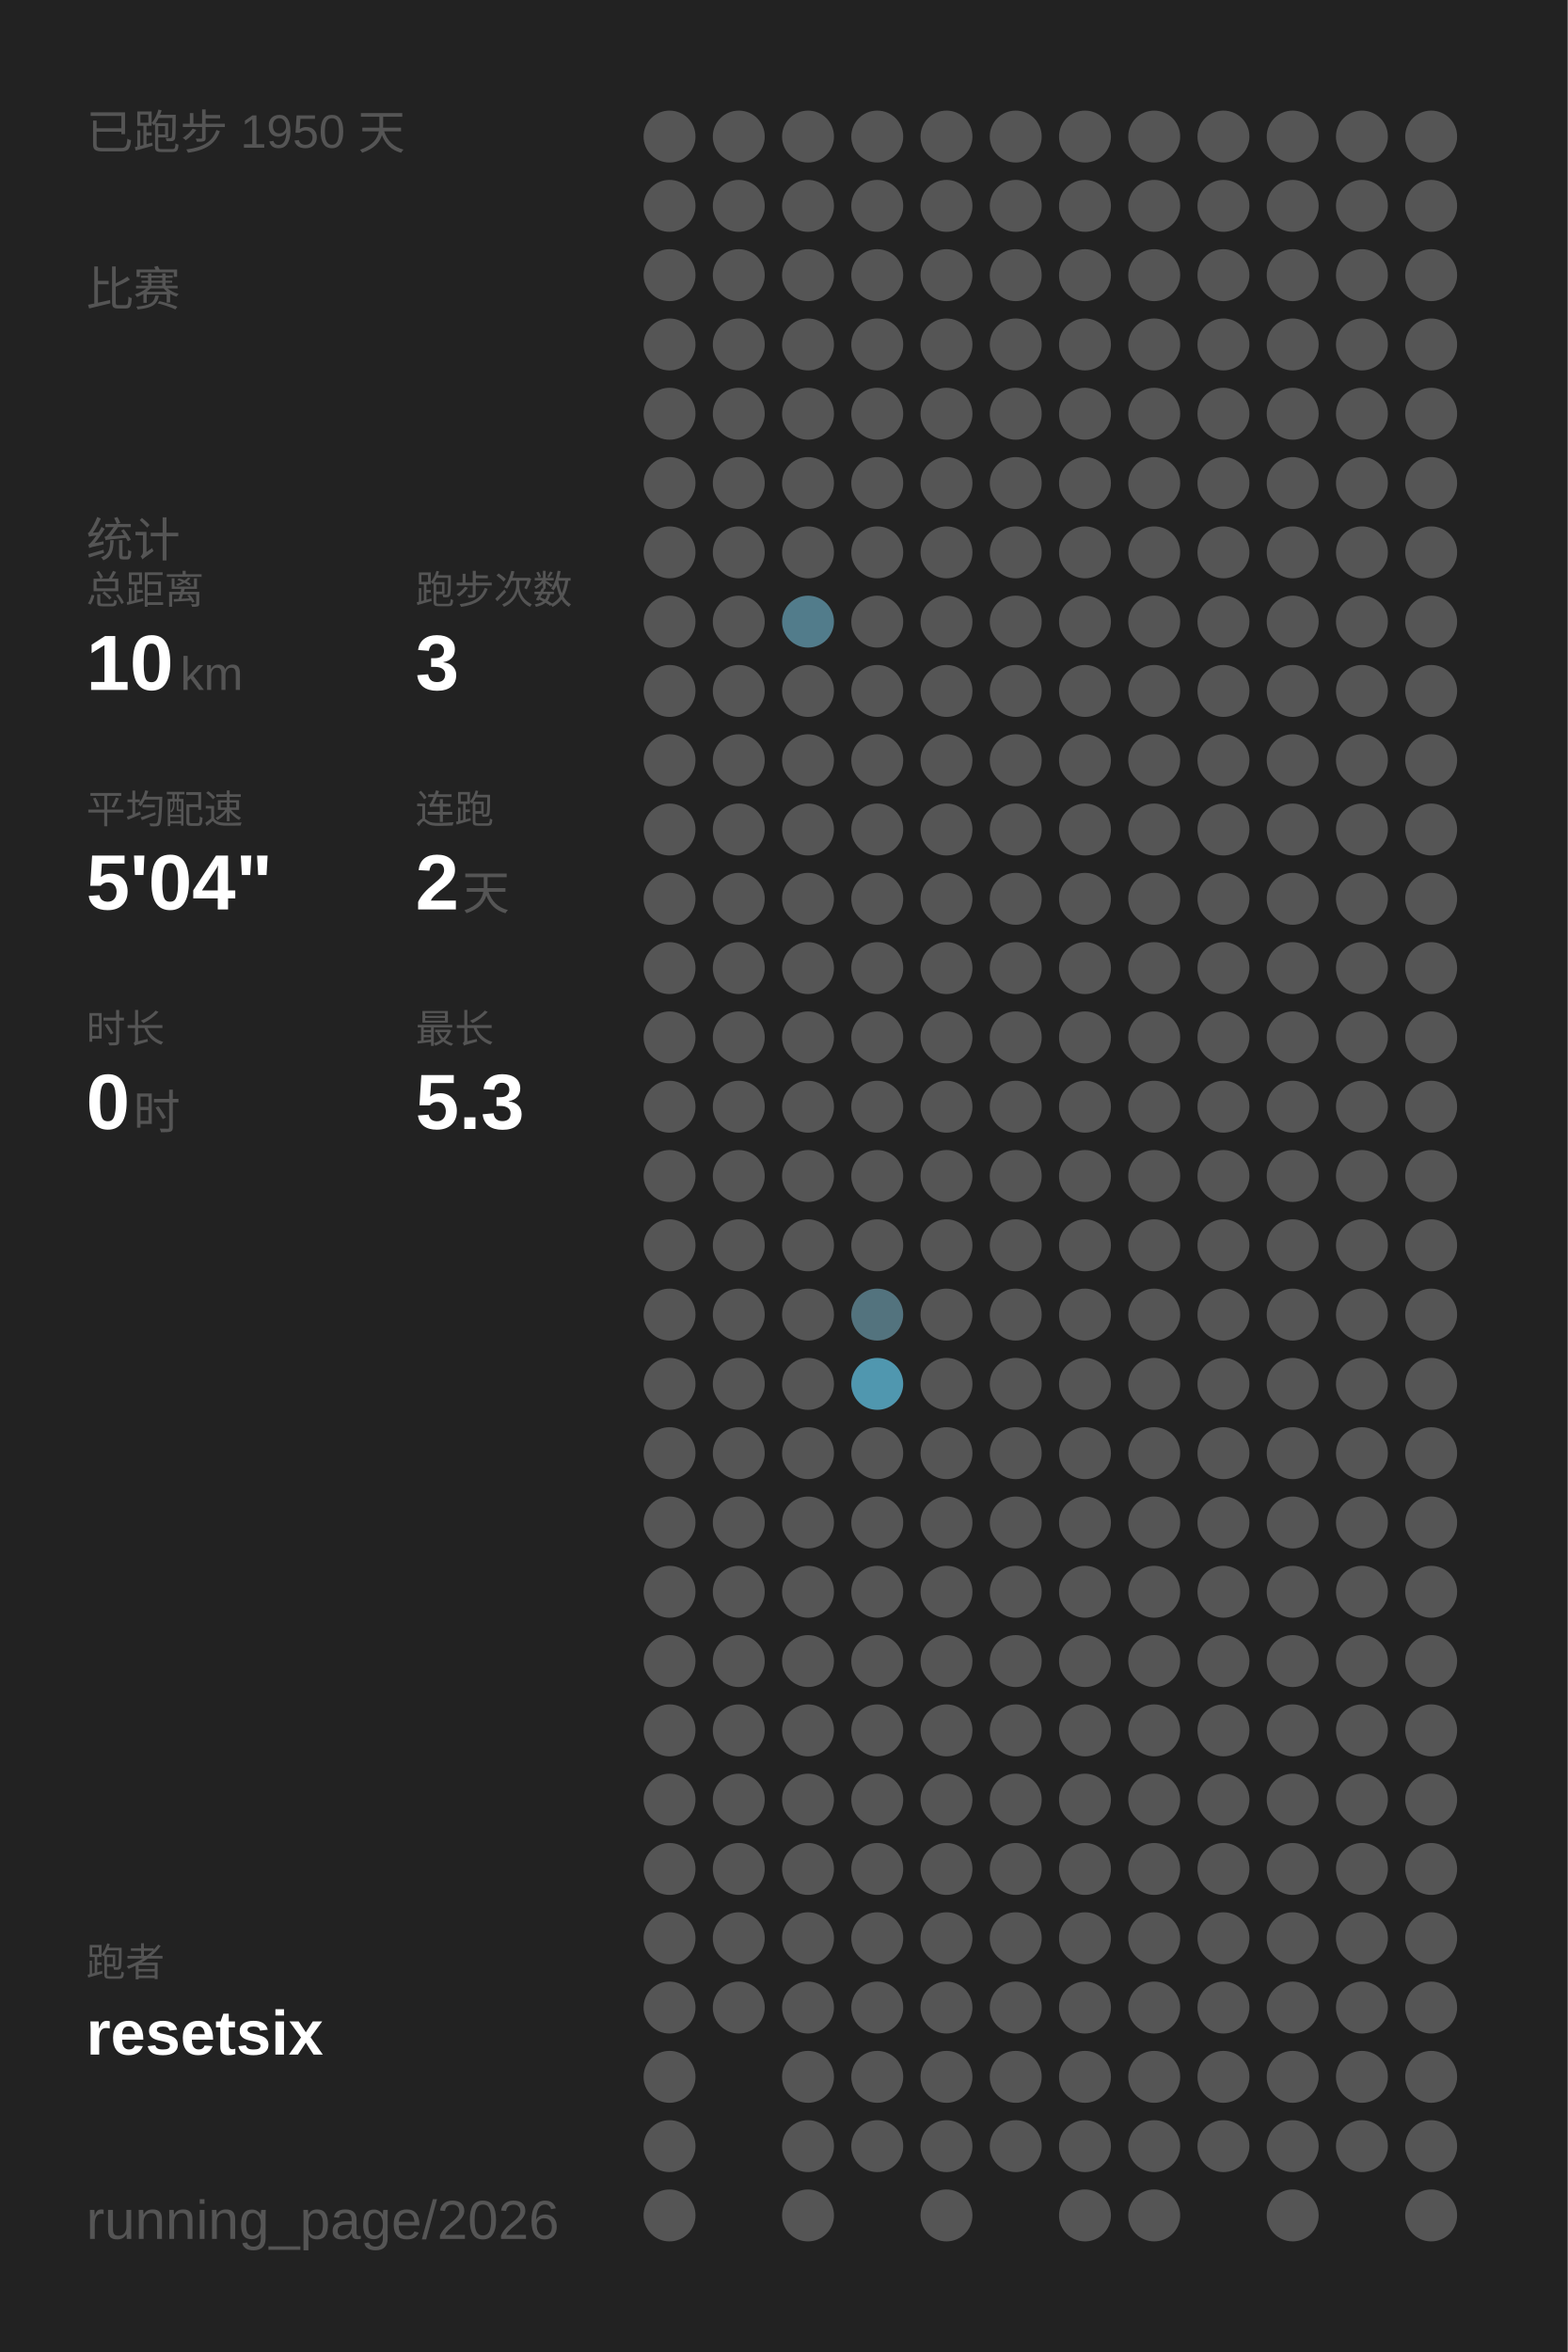
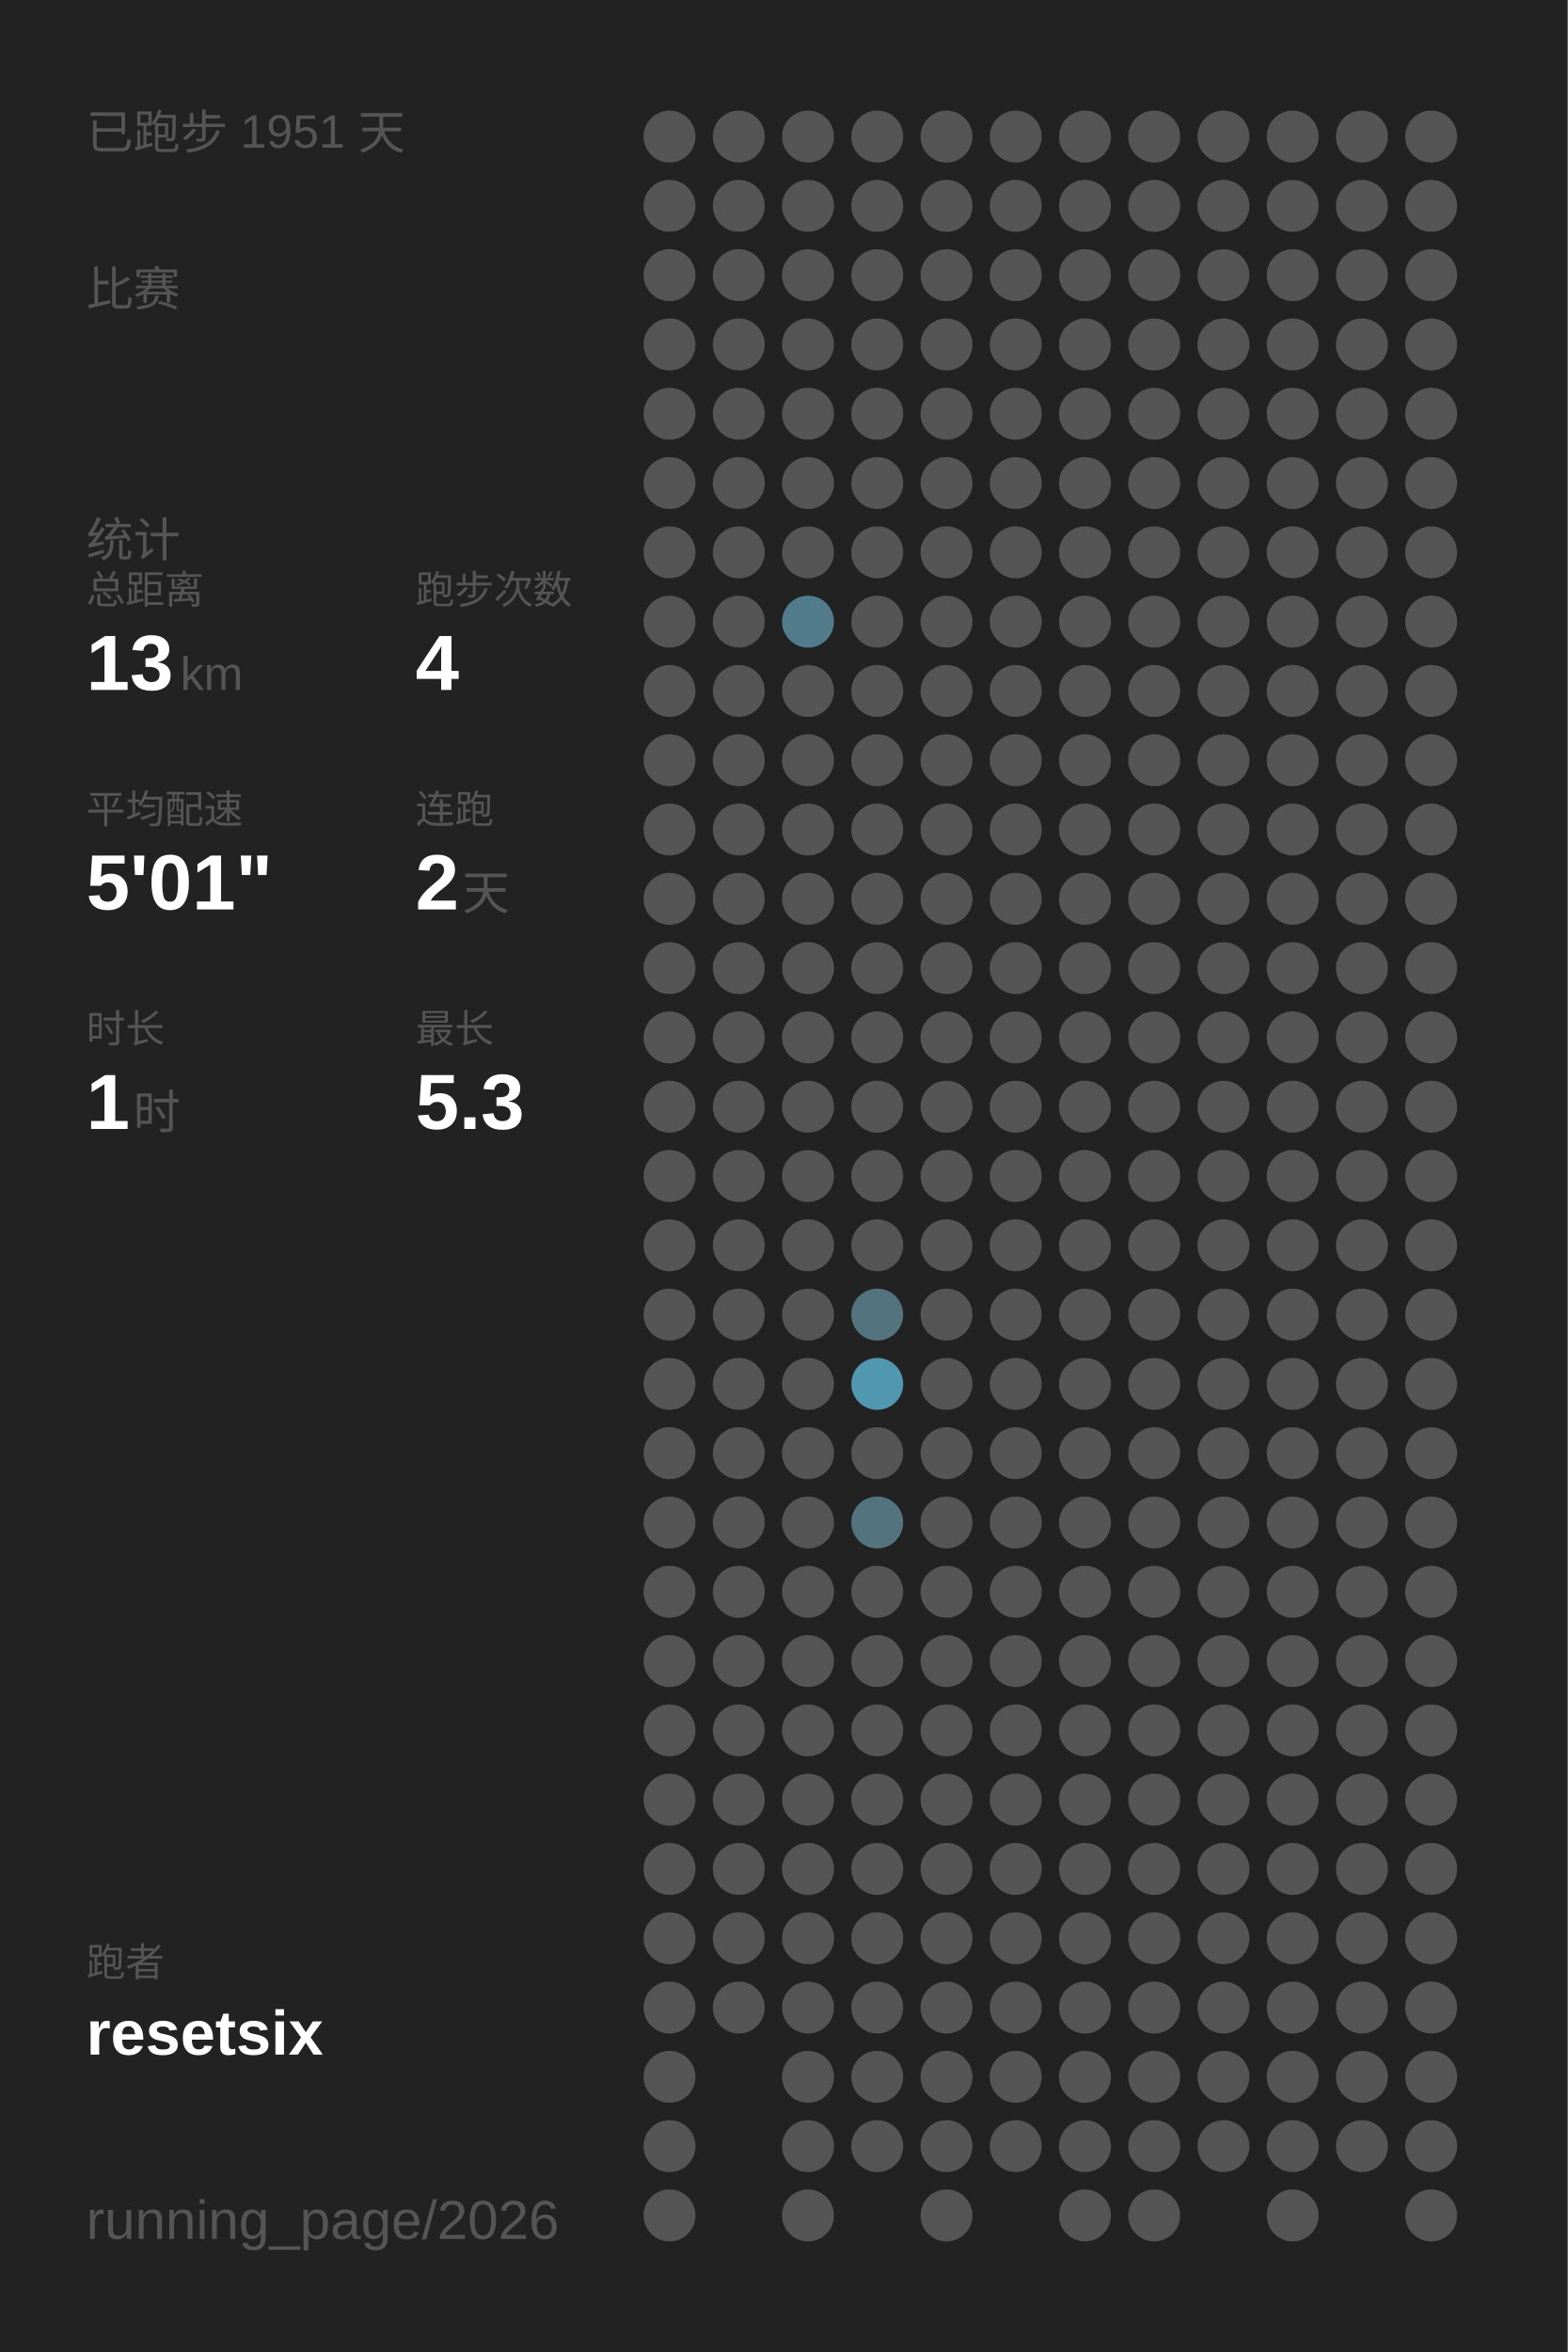
<svg xmlns="http://www.w3.org/2000/svg" baseProfile="full" height="300mm" version="1.1" viewBox="0,0,200,300" width="200mm">
  <defs />
  <rect fill="#222222" height="300" width="200" x="0" y="0" />
-   <text fill="#555555" style="font-size:6px; font-family:Arial;" x="11" y="19">已跑步 1950 天</text>
+   <text fill="#555555" style="font-size:6px; font-family:Arial;" x="11" y="19">已跑步 1951 天</text>
  <text fill="#555555" style="font-size:6px; font-family:Arial;" x="11" y="39">比赛</text>
  <text fill="#555555" style="font-size:6px; font-family:Arial;" x="11" y="71">统计</text>
  <text fill="#555555" style="font-size:5px; font-family:Arial;" x="11" y="77">总距离</text>
-   <text fill="#FFFFFF" style="font-size:10px; font-family:Arial; font-weight:bold;" x="11" y="88">10</text>
+   <text fill="#FFFFFF" style="font-size:10px; font-family:Arial; font-weight:bold;" x="11" y="88">13</text>
  <text fill="#555555" style="font-size:6px; font-family:Arial;" x="23" y="88">km</text>
  <text fill="#555555" style="font-size:5px; font-family:Arial;" x="53" y="77">跑步次数</text>
-   <text fill="#FFFFFF" style="font-size:10px; font-family:Arial; font-weight:bold;" x="53" y="88">3</text>
+   <text fill="#FFFFFF" style="font-size:10px; font-family:Arial; font-weight:bold;" x="53" y="88">4</text>
  <text fill="#555555" style="font-size:5px; font-family:Arial;" x="11" y="105">平均配速</text>
-   <text fill="#FFFFFF" style="font-size:10px; font-family:Arial; font-weight:bold;" x="11" y="116">5'04"</text>
+   <text fill="#FFFFFF" style="font-size:10px; font-family:Arial; font-weight:bold;" x="11" y="116">5'01"</text>
  <text fill="#555555" style="font-size:5px; font-family:Arial;" x="53" y="105">连跑</text>
  <text fill="#FFFFFF" style="font-size:10px; font-family:Arial; font-weight:bold;" x="53" y="116">2</text>
  <text fill="#555555" style="font-size:6px; font-family:Arial;" x="59" y="116">天</text>
  <text fill="#555555" style="font-size:5px; font-family:Arial;" x="11" y="133">时长</text>
-   <text fill="#FFFFFF" style="font-size:10px; font-family:Arial; font-weight:bold;" x="11" y="144">0</text>
+   <text fill="#FFFFFF" style="font-size:10px; font-family:Arial; font-weight:bold;" x="11" y="144">1</text>
  <text fill="#555555" style="font-size:6px; font-family:Arial;" x="17" y="144">时</text>
  <text fill="#555555" style="font-size:5px; font-family:Arial;" x="53" y="133">最长</text>
  <text fill="#FFFFFF" style="font-size:10px; font-family:Arial; font-weight:bold;" x="53" y="144">5.3</text>
  <text fill="#555555" style="font-size:5px; font-family:Arial;" x="11" y="252.065">跑者</text>
  <text fill="#FFFFFF" style="font-size:8px; font-family:Arial; font-weight:bold;" x="11" y="262.065">resetsix</text>
  <text fill="#555555" style="font-size:7px; font-family:Arial;" x="11" y="285.581">running_page/2026</text>
  <circle cx="85.417" cy="17.419" fill="#555555" r="3.312" />
  <circle cx="85.417" cy="26.258" fill="#555555" r="3.312" />
  <circle cx="85.417" cy="35.097" fill="#555555" r="3.312" />
  <circle cx="85.417" cy="43.935" fill="#555555" r="3.312" />
  <circle cx="85.417" cy="52.774" fill="#555555" r="3.312" />
  <circle cx="85.417" cy="61.613" fill="#555555" r="3.312" />
  <circle cx="85.417" cy="70.452" fill="#555555" r="3.312" />
  <circle cx="85.417" cy="79.29" fill="#555555" r="3.312" />
  <circle cx="85.417" cy="88.129" fill="#555555" r="3.312" />
  <circle cx="85.417" cy="96.968" fill="#555555" r="3.312" />
  <circle cx="85.417" cy="105.806" fill="#555555" r="3.312" />
  <circle cx="85.417" cy="114.645" fill="#555555" r="3.312" />
  <circle cx="85.417" cy="123.484" fill="#555555" r="3.312" />
  <circle cx="85.417" cy="132.323" fill="#555555" r="3.312" />
  <circle cx="85.417" cy="141.161" fill="#555555" r="3.312" />
  <circle cx="85.417" cy="150" fill="#555555" r="3.312" />
  <circle cx="85.417" cy="158.839" fill="#555555" r="3.312" />
  <circle cx="85.417" cy="167.677" fill="#555555" r="3.312" />
  <circle cx="85.417" cy="176.516" fill="#555555" r="3.312" />
  <circle cx="85.417" cy="185.355" fill="#555555" r="3.312" />
  <circle cx="85.417" cy="194.194" fill="#555555" r="3.312" />
  <circle cx="85.417" cy="203.032" fill="#555555" r="3.312" />
  <circle cx="85.417" cy="211.871" fill="#555555" r="3.312" />
  <circle cx="85.417" cy="220.71" fill="#555555" r="3.312" />
  <circle cx="85.417" cy="229.548" fill="#555555" r="3.312" />
  <circle cx="85.417" cy="238.387" fill="#555555" r="3.312" />
  <circle cx="85.417" cy="247.226" fill="#555555" r="3.312" />
  <circle cx="85.417" cy="256.065" fill="#555555" r="3.312" />
  <circle cx="85.417" cy="264.903" fill="#555555" r="3.312" />
  <circle cx="85.417" cy="273.742" fill="#555555" r="3.312" />
  <circle cx="85.417" cy="282.581" fill="#555555" r="3.312" />
  <circle cx="94.25" cy="17.419" fill="#555555" r="3.312" />
  <circle cx="94.25" cy="26.258" fill="#555555" r="3.312" />
  <circle cx="94.25" cy="35.097" fill="#555555" r="3.312" />
  <circle cx="94.25" cy="43.935" fill="#555555" r="3.312" />
  <circle cx="94.25" cy="52.774" fill="#555555" r="3.312" />
  <circle cx="94.25" cy="61.613" fill="#555555" r="3.312" />
  <circle cx="94.25" cy="70.452" fill="#555555" r="3.312" />
  <circle cx="94.25" cy="79.29" fill="#555555" r="3.312" />
  <circle cx="94.25" cy="88.129" fill="#555555" r="3.312" />
  <circle cx="94.25" cy="96.968" fill="#555555" r="3.312" />
  <circle cx="94.25" cy="105.806" fill="#555555" r="3.312" />
  <circle cx="94.25" cy="114.645" fill="#555555" r="3.312" />
  <circle cx="94.25" cy="123.484" fill="#555555" r="3.312" />
  <circle cx="94.25" cy="132.323" fill="#555555" r="3.312" />
  <circle cx="94.25" cy="141.161" fill="#555555" r="3.312" />
  <circle cx="94.25" cy="150" fill="#555555" r="3.312" />
  <circle cx="94.25" cy="158.839" fill="#555555" r="3.312" />
  <circle cx="94.25" cy="167.677" fill="#555555" r="3.312" />
  <circle cx="94.25" cy="176.516" fill="#555555" r="3.312" />
  <circle cx="94.25" cy="185.355" fill="#555555" r="3.312" />
  <circle cx="94.25" cy="194.194" fill="#555555" r="3.312" />
  <circle cx="94.25" cy="203.032" fill="#555555" r="3.312" />
  <circle cx="94.25" cy="211.871" fill="#555555" r="3.312" />
  <circle cx="94.25" cy="220.71" fill="#555555" r="3.312" />
  <circle cx="94.25" cy="229.548" fill="#555555" r="3.312" />
  <circle cx="94.25" cy="238.387" fill="#555555" r="3.312" />
  <circle cx="94.25" cy="247.226" fill="#555555" r="3.312" />
  <circle cx="94.25" cy="256.065" fill="#555555" r="3.312" />
  <circle cx="103.083" cy="17.419" fill="#555555" r="3.312" />
  <circle cx="103.083" cy="26.258" fill="#555555" r="3.312" />
  <circle cx="103.083" cy="35.097" fill="#555555" r="3.312" />
  <circle cx="103.083" cy="43.935" fill="#555555" r="3.312" />
  <circle cx="103.083" cy="52.774" fill="#555555" r="3.312" />
  <circle cx="103.083" cy="61.613" fill="#555555" r="3.312" />
  <circle cx="103.083" cy="70.452" fill="#555555" r="3.312" />
  <circle cx="103.083" cy="79.29" fill="#527c8b" r="3.312" />
  <circle cx="103.083" cy="88.129" fill="#555555" r="3.312" />
  <circle cx="103.083" cy="96.968" fill="#555555" r="3.312" />
  <circle cx="103.083" cy="105.806" fill="#555555" r="3.312" />
  <circle cx="103.083" cy="114.645" fill="#555555" r="3.312" />
  <circle cx="103.083" cy="123.484" fill="#555555" r="3.312" />
  <circle cx="103.083" cy="132.323" fill="#555555" r="3.312" />
  <circle cx="103.083" cy="141.161" fill="#555555" r="3.312" />
  <circle cx="103.083" cy="150" fill="#555555" r="3.312" />
  <circle cx="103.083" cy="158.839" fill="#555555" r="3.312" />
  <circle cx="103.083" cy="167.677" fill="#555555" r="3.312" />
  <circle cx="103.083" cy="176.516" fill="#555555" r="3.312" />
  <circle cx="103.083" cy="185.355" fill="#555555" r="3.312" />
  <circle cx="103.083" cy="194.194" fill="#555555" r="3.312" />
  <circle cx="103.083" cy="203.032" fill="#555555" r="3.312" />
  <circle cx="103.083" cy="211.871" fill="#555555" r="3.312" />
  <circle cx="103.083" cy="220.71" fill="#555555" r="3.312" />
  <circle cx="103.083" cy="229.548" fill="#555555" r="3.312" />
  <circle cx="103.083" cy="238.387" fill="#555555" r="3.312" />
  <circle cx="103.083" cy="247.226" fill="#555555" r="3.312" />
  <circle cx="103.083" cy="256.065" fill="#555555" r="3.312" />
  <circle cx="103.083" cy="264.903" fill="#555555" r="3.312" />
  <circle cx="103.083" cy="273.742" fill="#555555" r="3.312" />
  <circle cx="103.083" cy="282.581" fill="#555555" r="3.312" />
  <circle cx="111.917" cy="17.419" fill="#555555" r="3.312" />
  <circle cx="111.917" cy="26.258" fill="#555555" r="3.312" />
  <circle cx="111.917" cy="35.097" fill="#555555" r="3.312" />
  <circle cx="111.917" cy="43.935" fill="#555555" r="3.312" />
  <circle cx="111.917" cy="52.774" fill="#555555" r="3.312" />
  <circle cx="111.917" cy="61.613" fill="#555555" r="3.312" />
  <circle cx="111.917" cy="70.452" fill="#555555" r="3.312" />
  <circle cx="111.917" cy="79.29" fill="#555555" r="3.312" />
  <circle cx="111.917" cy="88.129" fill="#555555" r="3.312" />
  <circle cx="111.917" cy="96.968" fill="#555555" r="3.312" />
  <circle cx="111.917" cy="105.806" fill="#555555" r="3.312" />
  <circle cx="111.917" cy="114.645" fill="#555555" r="3.312" />
  <circle cx="111.917" cy="123.484" fill="#555555" r="3.312" />
  <circle cx="111.917" cy="132.323" fill="#555555" r="3.312" />
  <circle cx="111.917" cy="141.161" fill="#555555" r="3.312" />
  <circle cx="111.917" cy="150" fill="#555555" r="3.312" />
  <circle cx="111.917" cy="158.839" fill="#555555" r="3.312" />
  <circle cx="111.917" cy="167.677" fill="#53737e" r="3.312" />
  <circle cx="111.917" cy="176.516" fill="#5097af" r="3.312" />
  <circle cx="111.917" cy="185.355" fill="#555555" r="3.312" />
-   <circle cx="111.917" cy="194.194" fill="#555555" r="3.312" />
+   <circle cx="111.917" cy="194.194" fill="#53747f" r="3.312" />
  <circle cx="111.917" cy="203.032" fill="#555555" r="3.312" />
  <circle cx="111.917" cy="211.871" fill="#555555" r="3.312" />
  <circle cx="111.917" cy="220.71" fill="#555555" r="3.312" />
  <circle cx="111.917" cy="229.548" fill="#555555" r="3.312" />
  <circle cx="111.917" cy="238.387" fill="#555555" r="3.312" />
  <circle cx="111.917" cy="247.226" fill="#555555" r="3.312" />
  <circle cx="111.917" cy="256.065" fill="#555555" r="3.312" />
  <circle cx="111.917" cy="264.903" fill="#555555" r="3.312" />
  <circle cx="111.917" cy="273.742" fill="#555555" r="3.312" />
  <circle cx="120.75" cy="17.419" fill="#555555" r="3.312" />
  <circle cx="120.75" cy="26.258" fill="#555555" r="3.312" />
  <circle cx="120.75" cy="35.097" fill="#555555" r="3.312" />
  <circle cx="120.75" cy="43.935" fill="#555555" r="3.312" />
  <circle cx="120.75" cy="52.774" fill="#555555" r="3.312" />
  <circle cx="120.75" cy="61.613" fill="#555555" r="3.312" />
  <circle cx="120.75" cy="70.452" fill="#555555" r="3.312" />
  <circle cx="120.75" cy="79.29" fill="#555555" r="3.312" />
  <circle cx="120.75" cy="88.129" fill="#555555" r="3.312" />
  <circle cx="120.75" cy="96.968" fill="#555555" r="3.312" />
  <circle cx="120.75" cy="105.806" fill="#555555" r="3.312" />
  <circle cx="120.75" cy="114.645" fill="#555555" r="3.312" />
  <circle cx="120.75" cy="123.484" fill="#555555" r="3.312" />
  <circle cx="120.75" cy="132.323" fill="#555555" r="3.312" />
  <circle cx="120.75" cy="141.161" fill="#555555" r="3.312" />
  <circle cx="120.75" cy="150" fill="#555555" r="3.312" />
  <circle cx="120.75" cy="158.839" fill="#555555" r="3.312" />
  <circle cx="120.75" cy="167.677" fill="#555555" r="3.312" />
  <circle cx="120.75" cy="176.516" fill="#555555" r="3.312" />
  <circle cx="120.75" cy="185.355" fill="#555555" r="3.312" />
  <circle cx="120.75" cy="194.194" fill="#555555" r="3.312" />
  <circle cx="120.75" cy="203.032" fill="#555555" r="3.312" />
  <circle cx="120.75" cy="211.871" fill="#555555" r="3.312" />
  <circle cx="120.75" cy="220.71" fill="#555555" r="3.312" />
  <circle cx="120.75" cy="229.548" fill="#555555" r="3.312" />
  <circle cx="120.75" cy="238.387" fill="#555555" r="3.312" />
  <circle cx="120.75" cy="247.226" fill="#555555" r="3.312" />
  <circle cx="120.75" cy="256.065" fill="#555555" r="3.312" />
  <circle cx="120.75" cy="264.903" fill="#555555" r="3.312" />
  <circle cx="120.75" cy="273.742" fill="#555555" r="3.312" />
  <circle cx="120.75" cy="282.581" fill="#555555" r="3.312" />
  <circle cx="129.583" cy="17.419" fill="#555555" r="3.312" />
  <circle cx="129.583" cy="26.258" fill="#555555" r="3.312" />
  <circle cx="129.583" cy="35.097" fill="#555555" r="3.312" />
  <circle cx="129.583" cy="43.935" fill="#555555" r="3.312" />
  <circle cx="129.583" cy="52.774" fill="#555555" r="3.312" />
  <circle cx="129.583" cy="61.613" fill="#555555" r="3.312" />
  <circle cx="129.583" cy="70.452" fill="#555555" r="3.312" />
  <circle cx="129.583" cy="79.29" fill="#555555" r="3.312" />
  <circle cx="129.583" cy="88.129" fill="#555555" r="3.312" />
  <circle cx="129.583" cy="96.968" fill="#555555" r="3.312" />
  <circle cx="129.583" cy="105.806" fill="#555555" r="3.312" />
  <circle cx="129.583" cy="114.645" fill="#555555" r="3.312" />
  <circle cx="129.583" cy="123.484" fill="#555555" r="3.312" />
  <circle cx="129.583" cy="132.323" fill="#555555" r="3.312" />
  <circle cx="129.583" cy="141.161" fill="#555555" r="3.312" />
  <circle cx="129.583" cy="150" fill="#555555" r="3.312" />
  <circle cx="129.583" cy="158.839" fill="#555555" r="3.312" />
  <circle cx="129.583" cy="167.677" fill="#555555" r="3.312" />
  <circle cx="129.583" cy="176.516" fill="#555555" r="3.312" />
  <circle cx="129.583" cy="185.355" fill="#555555" r="3.312" />
  <circle cx="129.583" cy="194.194" fill="#555555" r="3.312" />
  <circle cx="129.583" cy="203.032" fill="#555555" r="3.312" />
  <circle cx="129.583" cy="211.871" fill="#555555" r="3.312" />
  <circle cx="129.583" cy="220.71" fill="#555555" r="3.312" />
  <circle cx="129.583" cy="229.548" fill="#555555" r="3.312" />
  <circle cx="129.583" cy="238.387" fill="#555555" r="3.312" />
  <circle cx="129.583" cy="247.226" fill="#555555" r="3.312" />
  <circle cx="129.583" cy="256.065" fill="#555555" r="3.312" />
  <circle cx="129.583" cy="264.903" fill="#555555" r="3.312" />
  <circle cx="129.583" cy="273.742" fill="#555555" r="3.312" />
  <circle cx="138.417" cy="17.419" fill="#555555" r="3.312" />
  <circle cx="138.417" cy="26.258" fill="#555555" r="3.312" />
  <circle cx="138.417" cy="35.097" fill="#555555" r="3.312" />
  <circle cx="138.417" cy="43.935" fill="#555555" r="3.312" />
  <circle cx="138.417" cy="52.774" fill="#555555" r="3.312" />
  <circle cx="138.417" cy="61.613" fill="#555555" r="3.312" />
  <circle cx="138.417" cy="70.452" fill="#555555" r="3.312" />
  <circle cx="138.417" cy="79.29" fill="#555555" r="3.312" />
  <circle cx="138.417" cy="88.129" fill="#555555" r="3.312" />
  <circle cx="138.417" cy="96.968" fill="#555555" r="3.312" />
  <circle cx="138.417" cy="105.806" fill="#555555" r="3.312" />
  <circle cx="138.417" cy="114.645" fill="#555555" r="3.312" />
  <circle cx="138.417" cy="123.484" fill="#555555" r="3.312" />
  <circle cx="138.417" cy="132.323" fill="#555555" r="3.312" />
  <circle cx="138.417" cy="141.161" fill="#555555" r="3.312" />
  <circle cx="138.417" cy="150" fill="#555555" r="3.312" />
  <circle cx="138.417" cy="158.839" fill="#555555" r="3.312" />
  <circle cx="138.417" cy="167.677" fill="#555555" r="3.312" />
  <circle cx="138.417" cy="176.516" fill="#555555" r="3.312" />
  <circle cx="138.417" cy="185.355" fill="#555555" r="3.312" />
  <circle cx="138.417" cy="194.194" fill="#555555" r="3.312" />
  <circle cx="138.417" cy="203.032" fill="#555555" r="3.312" />
  <circle cx="138.417" cy="211.871" fill="#555555" r="3.312" />
  <circle cx="138.417" cy="220.71" fill="#555555" r="3.312" />
  <circle cx="138.417" cy="229.548" fill="#555555" r="3.312" />
  <circle cx="138.417" cy="238.387" fill="#555555" r="3.312" />
  <circle cx="138.417" cy="247.226" fill="#555555" r="3.312" />
  <circle cx="138.417" cy="256.065" fill="#555555" r="3.312" />
  <circle cx="138.417" cy="264.903" fill="#555555" r="3.312" />
  <circle cx="138.417" cy="273.742" fill="#555555" r="3.312" />
  <circle cx="138.417" cy="282.581" fill="#555555" r="3.312" />
  <circle cx="147.25" cy="17.419" fill="#555555" r="3.312" />
  <circle cx="147.25" cy="26.258" fill="#555555" r="3.312" />
  <circle cx="147.25" cy="35.097" fill="#555555" r="3.312" />
  <circle cx="147.25" cy="43.935" fill="#555555" r="3.312" />
  <circle cx="147.25" cy="52.774" fill="#555555" r="3.312" />
  <circle cx="147.25" cy="61.613" fill="#555555" r="3.312" />
  <circle cx="147.25" cy="70.452" fill="#555555" r="3.312" />
  <circle cx="147.25" cy="79.29" fill="#555555" r="3.312" />
  <circle cx="147.25" cy="88.129" fill="#555555" r="3.312" />
  <circle cx="147.25" cy="96.968" fill="#555555" r="3.312" />
  <circle cx="147.25" cy="105.806" fill="#555555" r="3.312" />
  <circle cx="147.25" cy="114.645" fill="#555555" r="3.312" />
  <circle cx="147.25" cy="123.484" fill="#555555" r="3.312" />
  <circle cx="147.25" cy="132.323" fill="#555555" r="3.312" />
  <circle cx="147.25" cy="141.161" fill="#555555" r="3.312" />
  <circle cx="147.25" cy="150" fill="#555555" r="3.312" />
  <circle cx="147.25" cy="158.839" fill="#555555" r="3.312" />
  <circle cx="147.25" cy="167.677" fill="#555555" r="3.312" />
  <circle cx="147.25" cy="176.516" fill="#555555" r="3.312" />
  <circle cx="147.25" cy="185.355" fill="#555555" r="3.312" />
  <circle cx="147.25" cy="194.194" fill="#555555" r="3.312" />
  <circle cx="147.25" cy="203.032" fill="#555555" r="3.312" />
  <circle cx="147.25" cy="211.871" fill="#555555" r="3.312" />
  <circle cx="147.25" cy="220.71" fill="#555555" r="3.312" />
  <circle cx="147.25" cy="229.548" fill="#555555" r="3.312" />
  <circle cx="147.25" cy="238.387" fill="#555555" r="3.312" />
  <circle cx="147.25" cy="247.226" fill="#555555" r="3.312" />
  <circle cx="147.25" cy="256.065" fill="#555555" r="3.312" />
  <circle cx="147.25" cy="264.903" fill="#555555" r="3.312" />
  <circle cx="147.25" cy="273.742" fill="#555555" r="3.312" />
  <circle cx="147.25" cy="282.581" fill="#555555" r="3.312" />
  <circle cx="156.083" cy="17.419" fill="#555555" r="3.312" />
  <circle cx="156.083" cy="26.258" fill="#555555" r="3.312" />
  <circle cx="156.083" cy="35.097" fill="#555555" r="3.312" />
  <circle cx="156.083" cy="43.935" fill="#555555" r="3.312" />
  <circle cx="156.083" cy="52.774" fill="#555555" r="3.312" />
  <circle cx="156.083" cy="61.613" fill="#555555" r="3.312" />
  <circle cx="156.083" cy="70.452" fill="#555555" r="3.312" />
  <circle cx="156.083" cy="79.29" fill="#555555" r="3.312" />
  <circle cx="156.083" cy="88.129" fill="#555555" r="3.312" />
  <circle cx="156.083" cy="96.968" fill="#555555" r="3.312" />
  <circle cx="156.083" cy="105.806" fill="#555555" r="3.312" />
  <circle cx="156.083" cy="114.645" fill="#555555" r="3.312" />
  <circle cx="156.083" cy="123.484" fill="#555555" r="3.312" />
  <circle cx="156.083" cy="132.323" fill="#555555" r="3.312" />
  <circle cx="156.083" cy="141.161" fill="#555555" r="3.312" />
  <circle cx="156.083" cy="150" fill="#555555" r="3.312" />
  <circle cx="156.083" cy="158.839" fill="#555555" r="3.312" />
  <circle cx="156.083" cy="167.677" fill="#555555" r="3.312" />
  <circle cx="156.083" cy="176.516" fill="#555555" r="3.312" />
  <circle cx="156.083" cy="185.355" fill="#555555" r="3.312" />
  <circle cx="156.083" cy="194.194" fill="#555555" r="3.312" />
  <circle cx="156.083" cy="203.032" fill="#555555" r="3.312" />
  <circle cx="156.083" cy="211.871" fill="#555555" r="3.312" />
  <circle cx="156.083" cy="220.71" fill="#555555" r="3.312" />
  <circle cx="156.083" cy="229.548" fill="#555555" r="3.312" />
  <circle cx="156.083" cy="238.387" fill="#555555" r="3.312" />
  <circle cx="156.083" cy="247.226" fill="#555555" r="3.312" />
  <circle cx="156.083" cy="256.065" fill="#555555" r="3.312" />
  <circle cx="156.083" cy="264.903" fill="#555555" r="3.312" />
  <circle cx="156.083" cy="273.742" fill="#555555" r="3.312" />
  <circle cx="164.917" cy="17.419" fill="#555555" r="3.312" />
  <circle cx="164.917" cy="26.258" fill="#555555" r="3.312" />
  <circle cx="164.917" cy="35.097" fill="#555555" r="3.312" />
  <circle cx="164.917" cy="43.935" fill="#555555" r="3.312" />
  <circle cx="164.917" cy="52.774" fill="#555555" r="3.312" />
  <circle cx="164.917" cy="61.613" fill="#555555" r="3.312" />
  <circle cx="164.917" cy="70.452" fill="#555555" r="3.312" />
  <circle cx="164.917" cy="79.29" fill="#555555" r="3.312" />
  <circle cx="164.917" cy="88.129" fill="#555555" r="3.312" />
  <circle cx="164.917" cy="96.968" fill="#555555" r="3.312" />
  <circle cx="164.917" cy="105.806" fill="#555555" r="3.312" />
  <circle cx="164.917" cy="114.645" fill="#555555" r="3.312" />
  <circle cx="164.917" cy="123.484" fill="#555555" r="3.312" />
  <circle cx="164.917" cy="132.323" fill="#555555" r="3.312" />
  <circle cx="164.917" cy="141.161" fill="#555555" r="3.312" />
  <circle cx="164.917" cy="150" fill="#555555" r="3.312" />
  <circle cx="164.917" cy="158.839" fill="#555555" r="3.312" />
  <circle cx="164.917" cy="167.677" fill="#555555" r="3.312" />
  <circle cx="164.917" cy="176.516" fill="#555555" r="3.312" />
  <circle cx="164.917" cy="185.355" fill="#555555" r="3.312" />
  <circle cx="164.917" cy="194.194" fill="#555555" r="3.312" />
  <circle cx="164.917" cy="203.032" fill="#555555" r="3.312" />
  <circle cx="164.917" cy="211.871" fill="#555555" r="3.312" />
  <circle cx="164.917" cy="220.71" fill="#555555" r="3.312" />
  <circle cx="164.917" cy="229.548" fill="#555555" r="3.312" />
  <circle cx="164.917" cy="238.387" fill="#555555" r="3.312" />
  <circle cx="164.917" cy="247.226" fill="#555555" r="3.312" />
  <circle cx="164.917" cy="256.065" fill="#555555" r="3.312" />
  <circle cx="164.917" cy="264.903" fill="#555555" r="3.312" />
  <circle cx="164.917" cy="273.742" fill="#555555" r="3.312" />
  <circle cx="164.917" cy="282.581" fill="#555555" r="3.312" />
  <circle cx="173.75" cy="17.419" fill="#555555" r="3.312" />
  <circle cx="173.75" cy="26.258" fill="#555555" r="3.312" />
  <circle cx="173.75" cy="35.097" fill="#555555" r="3.312" />
  <circle cx="173.75" cy="43.935" fill="#555555" r="3.312" />
  <circle cx="173.75" cy="52.774" fill="#555555" r="3.312" />
  <circle cx="173.75" cy="61.613" fill="#555555" r="3.312" />
  <circle cx="173.75" cy="70.452" fill="#555555" r="3.312" />
  <circle cx="173.75" cy="79.29" fill="#555555" r="3.312" />
  <circle cx="173.75" cy="88.129" fill="#555555" r="3.312" />
  <circle cx="173.75" cy="96.968" fill="#555555" r="3.312" />
  <circle cx="173.75" cy="105.806" fill="#555555" r="3.312" />
  <circle cx="173.75" cy="114.645" fill="#555555" r="3.312" />
  <circle cx="173.75" cy="123.484" fill="#555555" r="3.312" />
  <circle cx="173.75" cy="132.323" fill="#555555" r="3.312" />
  <circle cx="173.75" cy="141.161" fill="#555555" r="3.312" />
  <circle cx="173.75" cy="150" fill="#555555" r="3.312" />
  <circle cx="173.75" cy="158.839" fill="#555555" r="3.312" />
  <circle cx="173.75" cy="167.677" fill="#555555" r="3.312" />
  <circle cx="173.75" cy="176.516" fill="#555555" r="3.312" />
  <circle cx="173.75" cy="185.355" fill="#555555" r="3.312" />
  <circle cx="173.75" cy="194.194" fill="#555555" r="3.312" />
  <circle cx="173.75" cy="203.032" fill="#555555" r="3.312" />
  <circle cx="173.75" cy="211.871" fill="#555555" r="3.312" />
  <circle cx="173.75" cy="220.71" fill="#555555" r="3.312" />
  <circle cx="173.75" cy="229.548" fill="#555555" r="3.312" />
  <circle cx="173.75" cy="238.387" fill="#555555" r="3.312" />
  <circle cx="173.75" cy="247.226" fill="#555555" r="3.312" />
  <circle cx="173.75" cy="256.065" fill="#555555" r="3.312" />
  <circle cx="173.75" cy="264.903" fill="#555555" r="3.312" />
  <circle cx="173.75" cy="273.742" fill="#555555" r="3.312" />
  <circle cx="182.583" cy="17.419" fill="#555555" r="3.312" />
  <circle cx="182.583" cy="26.258" fill="#555555" r="3.312" />
  <circle cx="182.583" cy="35.097" fill="#555555" r="3.312" />
  <circle cx="182.583" cy="43.935" fill="#555555" r="3.312" />
  <circle cx="182.583" cy="52.774" fill="#555555" r="3.312" />
  <circle cx="182.583" cy="61.613" fill="#555555" r="3.312" />
  <circle cx="182.583" cy="70.452" fill="#555555" r="3.312" />
  <circle cx="182.583" cy="79.29" fill="#555555" r="3.312" />
  <circle cx="182.583" cy="88.129" fill="#555555" r="3.312" />
  <circle cx="182.583" cy="96.968" fill="#555555" r="3.312" />
  <circle cx="182.583" cy="105.806" fill="#555555" r="3.312" />
  <circle cx="182.583" cy="114.645" fill="#555555" r="3.312" />
  <circle cx="182.583" cy="123.484" fill="#555555" r="3.312" />
  <circle cx="182.583" cy="132.323" fill="#555555" r="3.312" />
  <circle cx="182.583" cy="141.161" fill="#555555" r="3.312" />
  <circle cx="182.583" cy="150" fill="#555555" r="3.312" />
  <circle cx="182.583" cy="158.839" fill="#555555" r="3.312" />
  <circle cx="182.583" cy="167.677" fill="#555555" r="3.312" />
  <circle cx="182.583" cy="176.516" fill="#555555" r="3.312" />
  <circle cx="182.583" cy="185.355" fill="#555555" r="3.312" />
  <circle cx="182.583" cy="194.194" fill="#555555" r="3.312" />
  <circle cx="182.583" cy="203.032" fill="#555555" r="3.312" />
  <circle cx="182.583" cy="211.871" fill="#555555" r="3.312" />
  <circle cx="182.583" cy="220.71" fill="#555555" r="3.312" />
  <circle cx="182.583" cy="229.548" fill="#555555" r="3.312" />
  <circle cx="182.583" cy="238.387" fill="#555555" r="3.312" />
  <circle cx="182.583" cy="247.226" fill="#555555" r="3.312" />
  <circle cx="182.583" cy="256.065" fill="#555555" r="3.312" />
  <circle cx="182.583" cy="264.903" fill="#555555" r="3.312" />
  <circle cx="182.583" cy="273.742" fill="#555555" r="3.312" />
  <circle cx="182.583" cy="282.581" fill="#555555" r="3.312" />
</svg>
